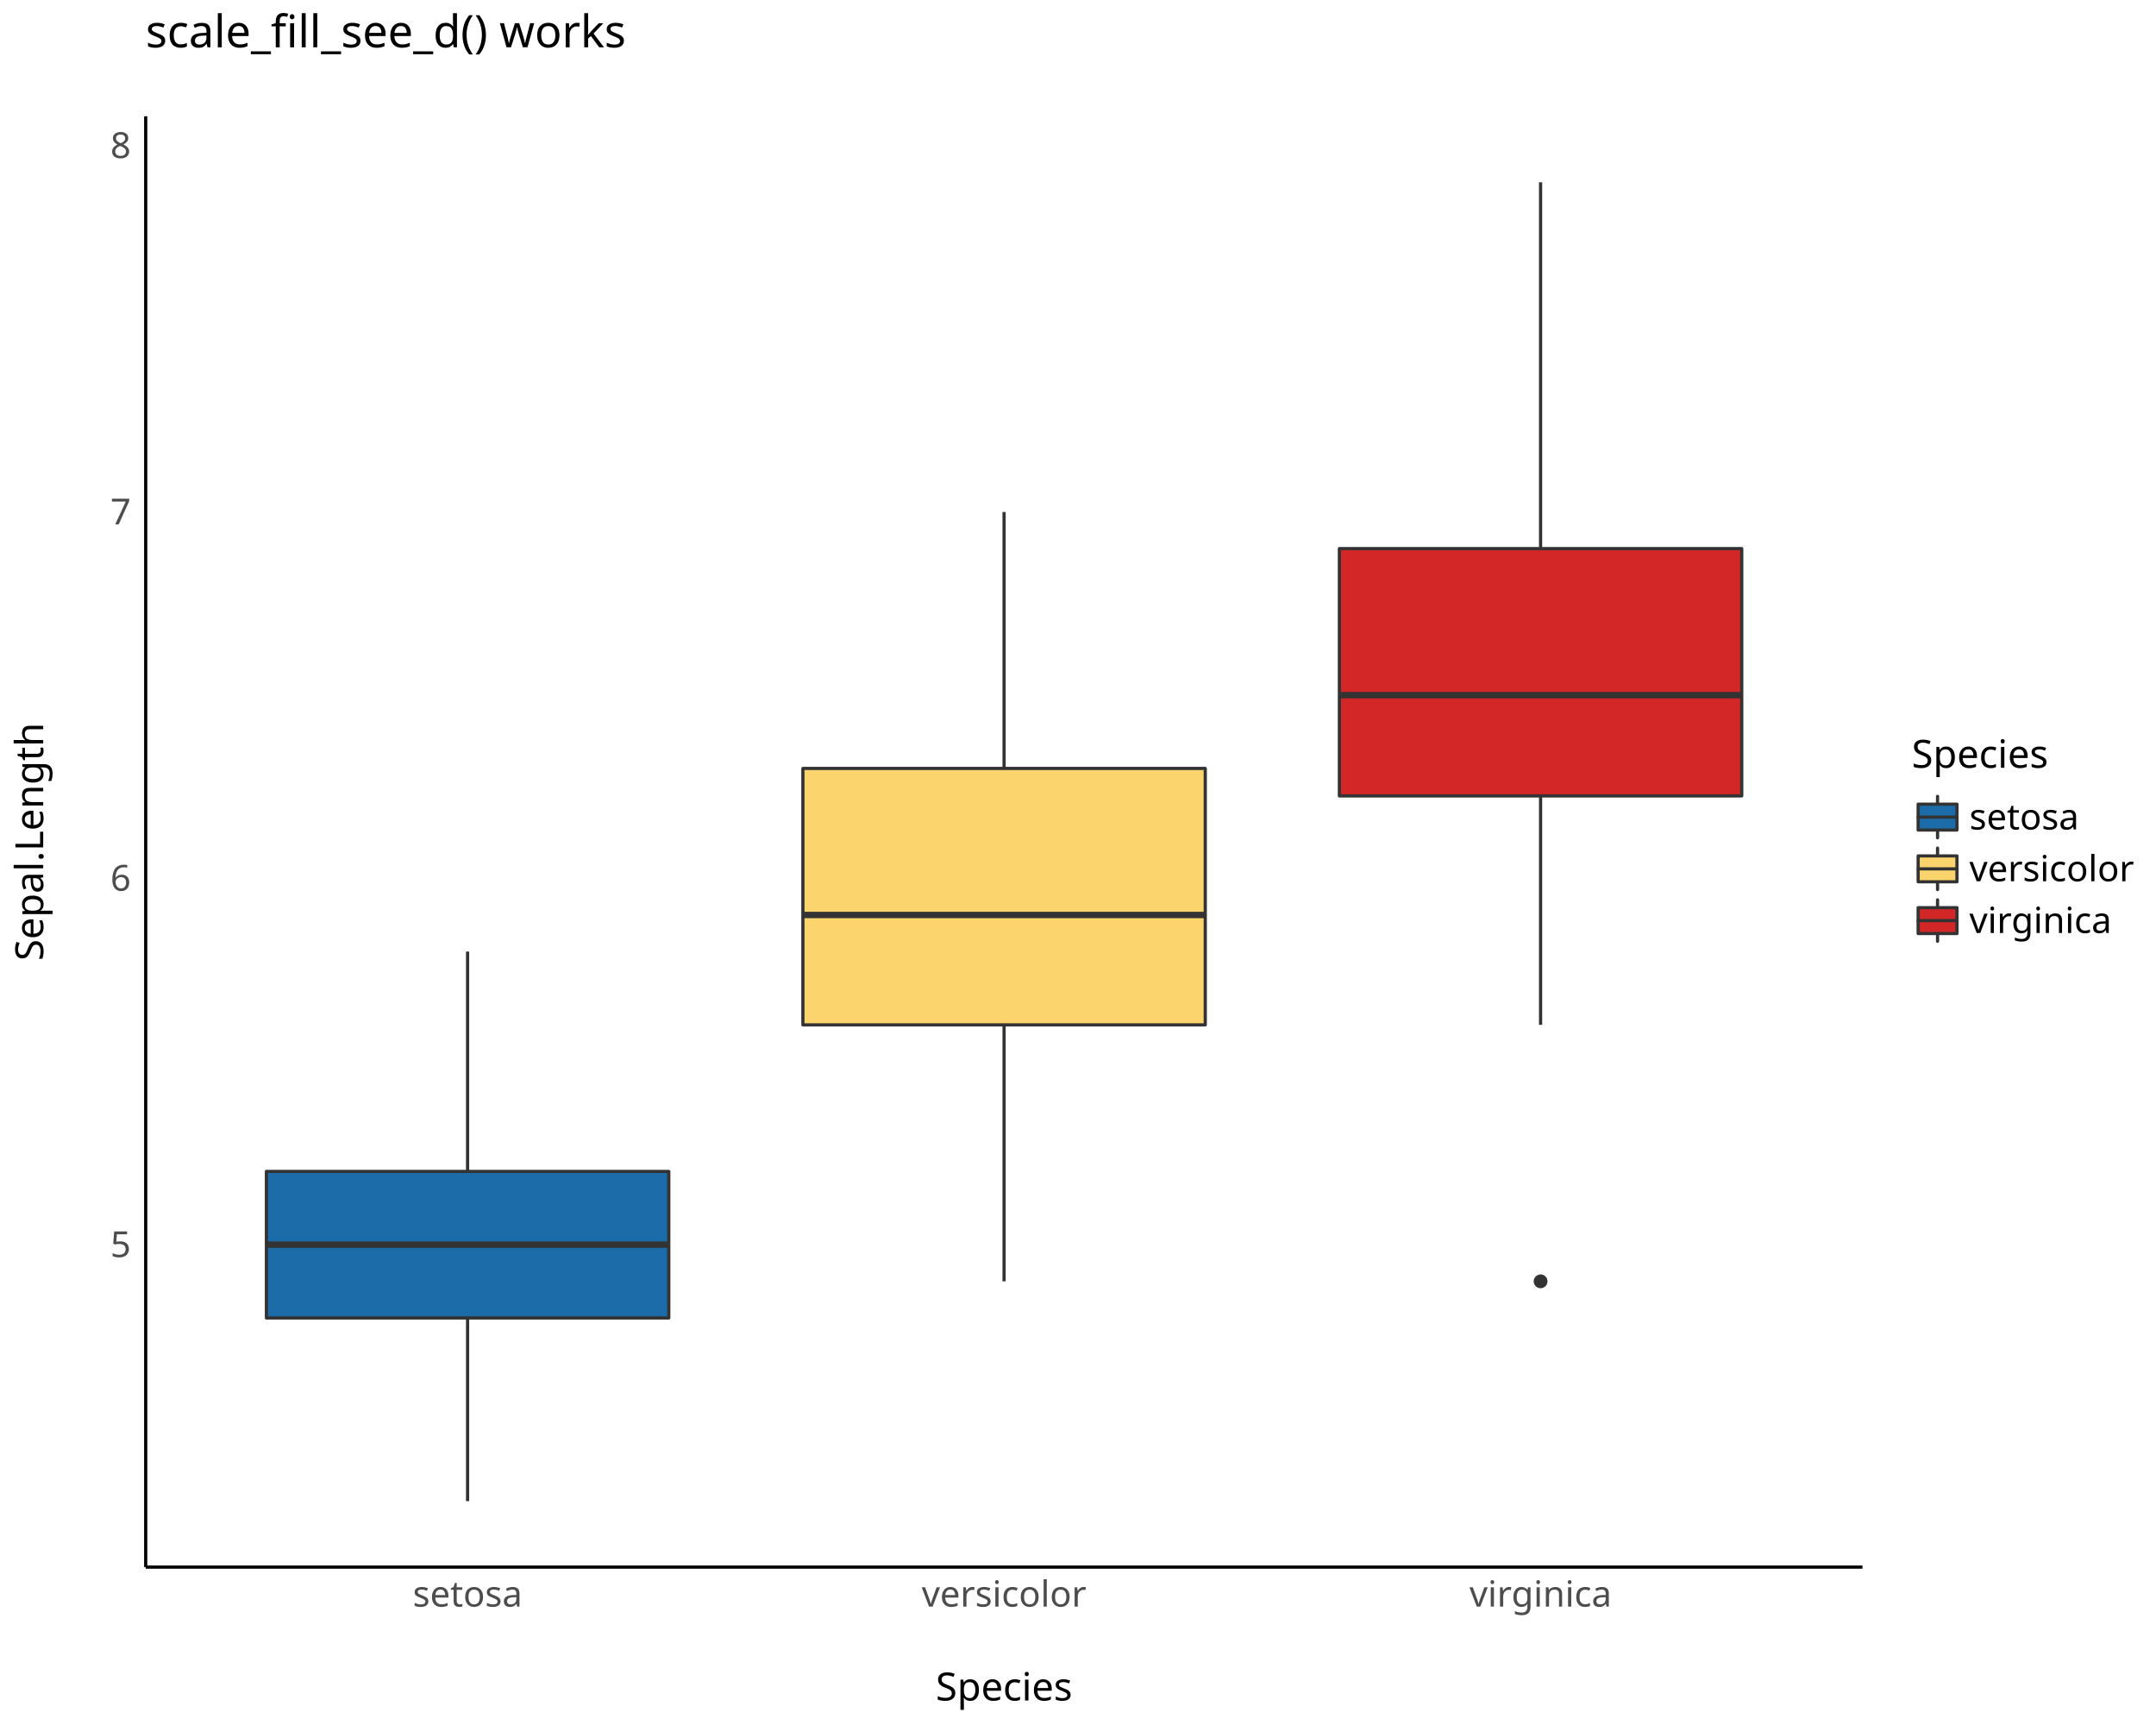
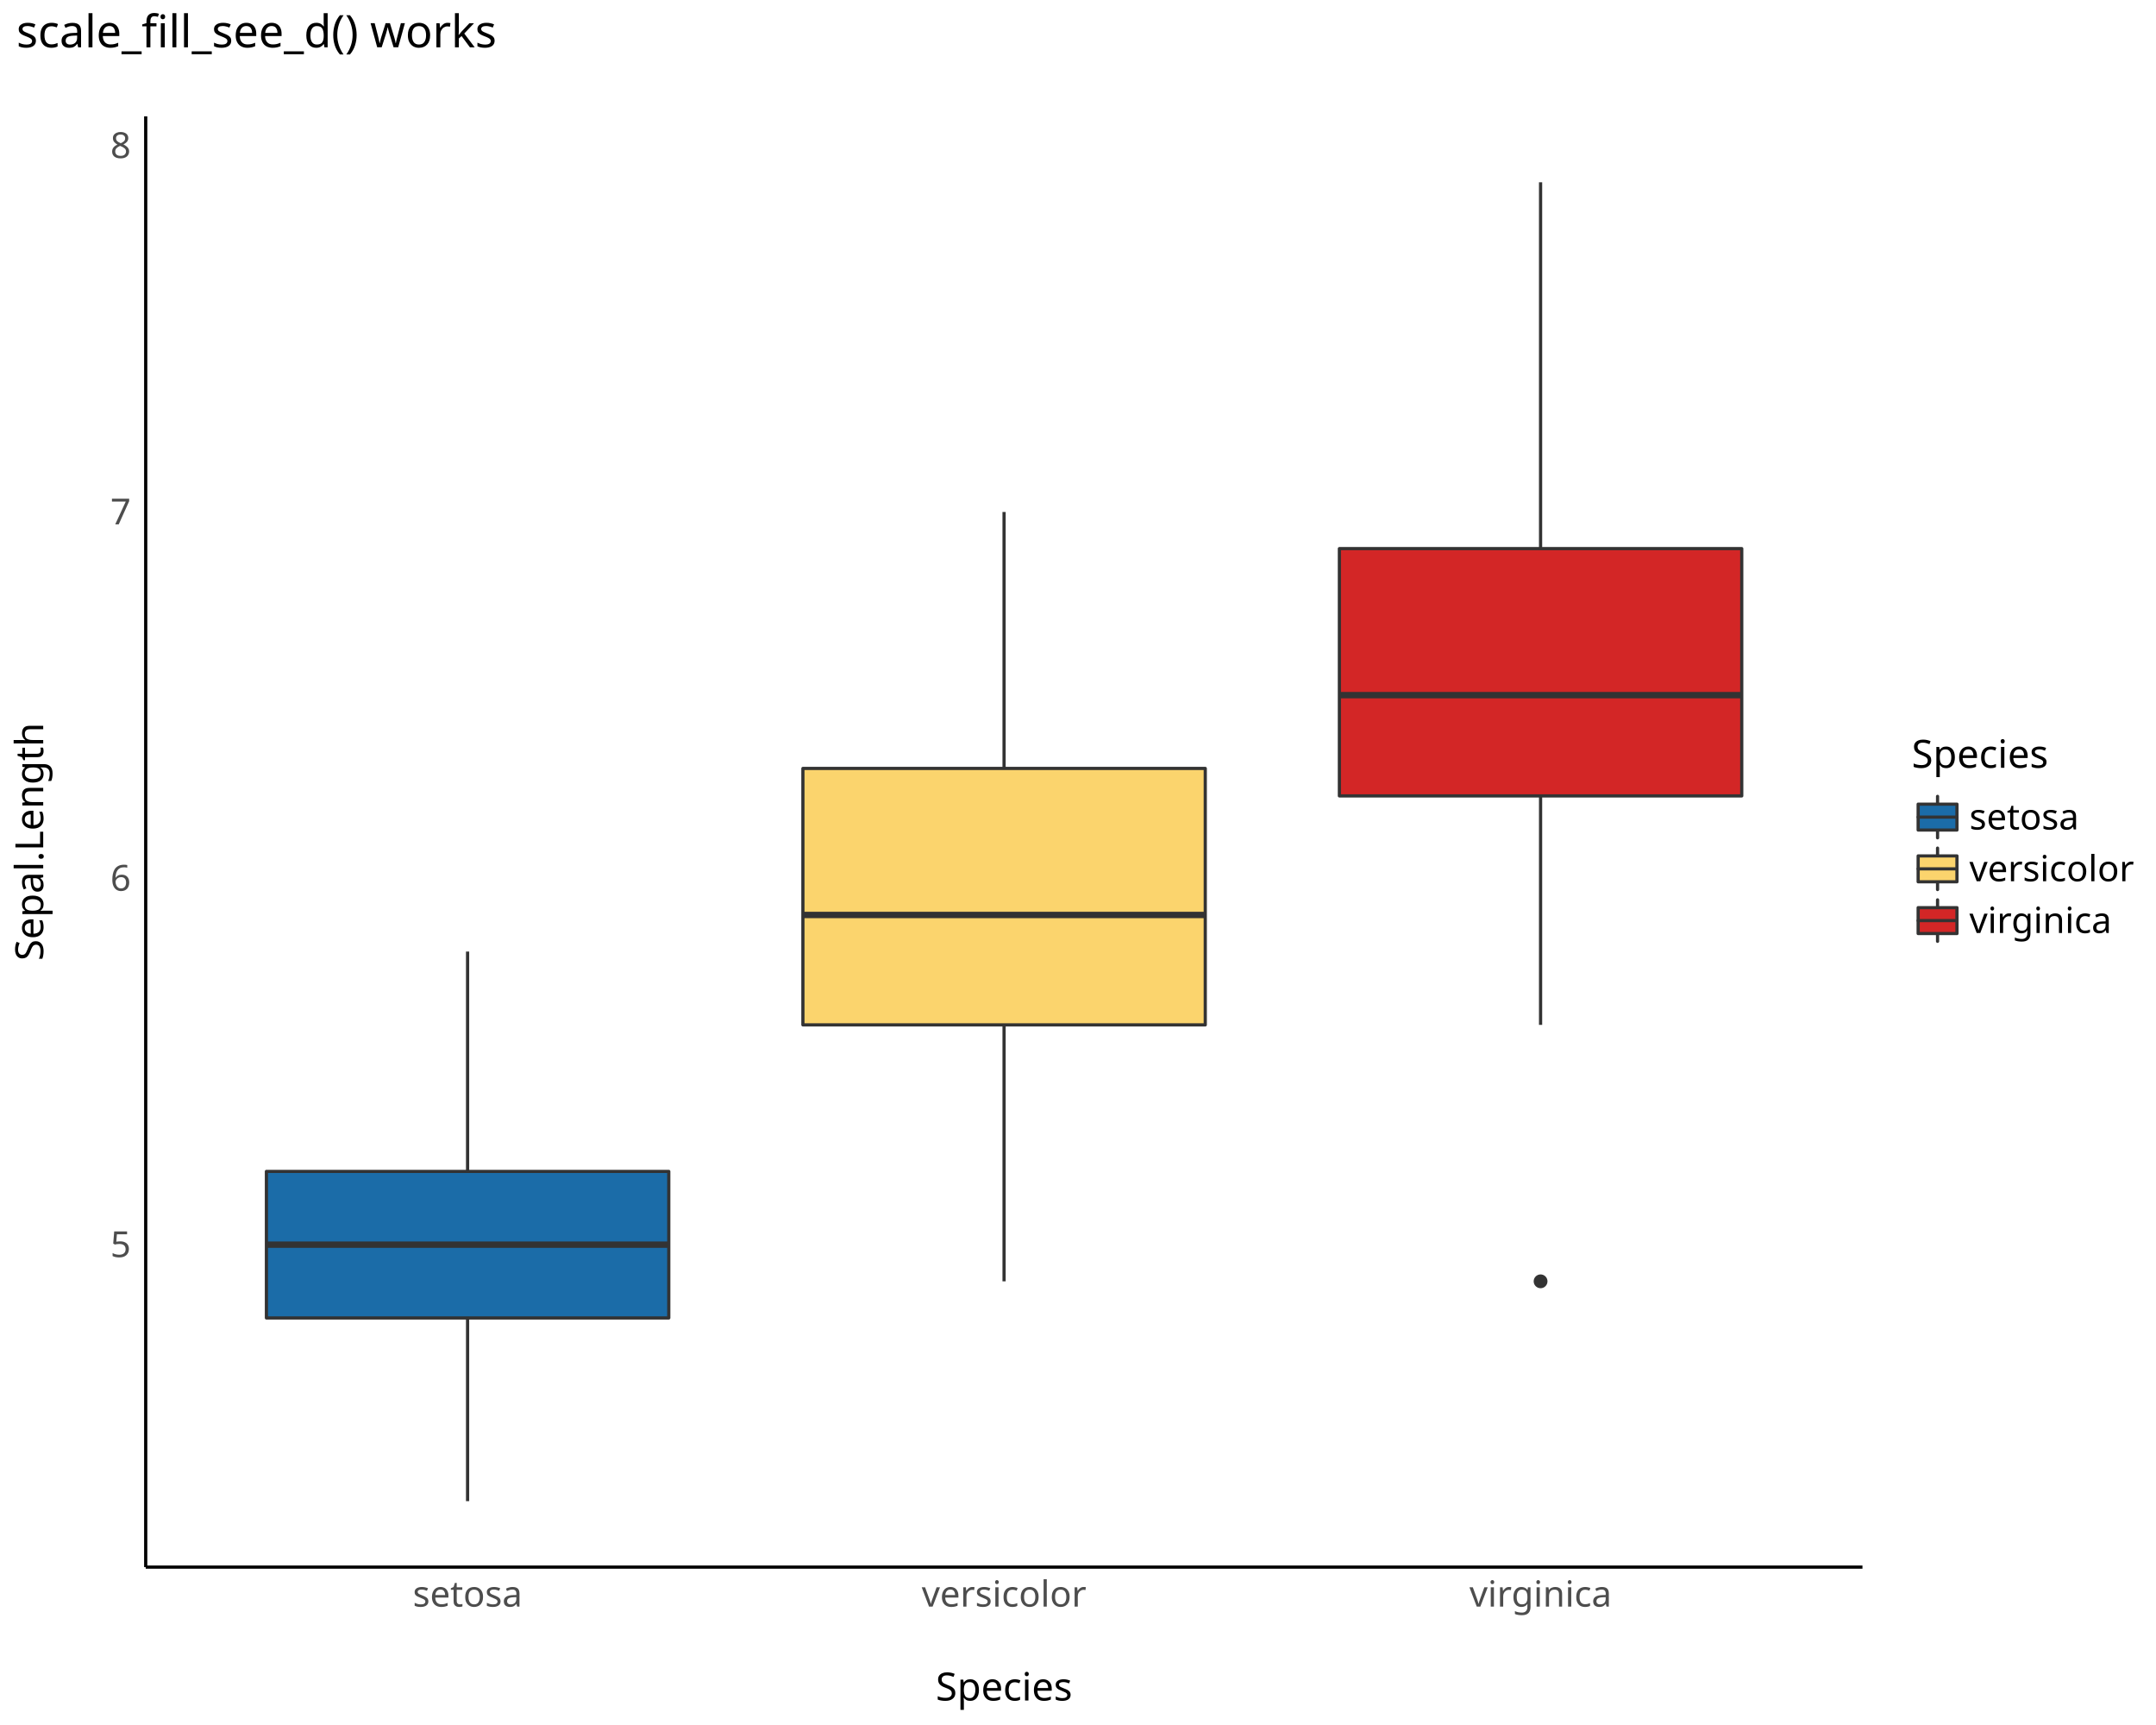
<svg xmlns="http://www.w3.org/2000/svg" class="svglite" data-engine-version="2.0" width="720.00pt" height="576.00pt" viewBox="0 0 720.00 576.00">
  <defs>
    <style type="text/css">
    .svglite line, .svglite polyline, .svglite polygon, .svglite path, .svglite rect, .svglite circle {
      fill: none;
      stroke: #000000;
      stroke-linecap: round;
      stroke-linejoin: round;
      stroke-miterlimit: 10.00;
    }
  </style>
  </defs>
  <rect width="100%" height="100%" style="stroke: none; fill: #FFFFFF;" />
  <defs>
    <clipPath id="cpMC4wMHw3MjAuMDB8MC4wMHw1NzYuMDA=">
      <rect x="0.00" y="0.00" width="720.00" height="576.00" />
    </clipPath>
  </defs>
  <g clip-path="url(#cpMC4wMHw3MjAuMDB8MC4wMHw1NzYuMDA=)">
    <rect x="0.00" y="0.00" width="720.00" height="576.00" style="stroke-width: 1.07; stroke: #FFFFFF; fill: #FFFFFF;" />
  </g>
  <defs>
    <clipPath id="cpNDguNjZ8NjIxLjk3fDM4Ljg0fDUyMy4yNw==">
      <rect x="48.66" y="38.84" width="573.32" height="484.43" />
    </clipPath>
  </defs>
  <g clip-path="url(#cpNDguNjZ8NjIxLjk3fDM4Ljg0fDUyMy4yNw==)">
    <rect x="48.66" y="38.84" width="573.32" height="484.43" style="stroke-width: 1.07; stroke: none; fill: #FFFFFF;" />
    <line x1="156.15" y1="391.15" x2="156.15" y2="317.75" style="stroke-width: 1.07; stroke: #333333; stroke-linecap: butt;" />
    <line x1="156.15" y1="440.08" x2="156.15" y2="501.25" style="stroke-width: 1.07; stroke: #333333; stroke-linecap: butt;" />
    <polygon points="88.97,391.15 88.97,440.08 223.34,440.08 223.34,391.15 88.97,391.15 " style="stroke-width: 1.07; stroke: #333333; fill: #1B6CA8;" />
    <line x1="88.97" y1="415.62" x2="223.34" y2="415.62" style="stroke-width: 2.13; stroke: #333333; stroke-linecap: butt;" />
    <line x1="335.31" y1="256.59" x2="335.31" y2="170.96" style="stroke-width: 1.07; stroke: #333333; stroke-linecap: butt;" />
    <line x1="335.31" y1="342.22" x2="335.31" y2="427.85" style="stroke-width: 1.07; stroke: #333333; stroke-linecap: butt;" />
    <polygon points="268.13,256.59 268.13,342.22 402.50,342.22 402.50,256.59 268.13,256.59 " style="stroke-width: 1.07; stroke: #333333; fill: #FBD46D;" />
    <line x1="268.13" y1="305.52" x2="402.50" y2="305.52" style="stroke-width: 2.13; stroke: #333333; stroke-linecap: butt;" />
    <circle cx="514.48" cy="427.85" r="1.95" style="stroke-width: 0.71; stroke: #333333; fill: #333333;" />
    <line x1="514.48" y1="183.19" x2="514.48" y2="60.86" style="stroke-width: 1.07; stroke: #333333; stroke-linecap: butt;" />
    <line x1="514.48" y1="265.76" x2="514.48" y2="342.22" style="stroke-width: 1.07; stroke: #333333; stroke-linecap: butt;" />
    <polygon points="447.29,183.19 447.29,265.76 581.66,265.76 581.66,183.19 447.29,183.19 " style="stroke-width: 1.07; stroke: #333333; fill: #D32626;" />
    <line x1="447.29" y1="232.12" x2="581.66" y2="232.12" style="stroke-width: 2.13; stroke: #333333; stroke-linecap: butt;" />
  </g>
  <g clip-path="url(#cpMC4wMHw3MjAuMDB8MC4wMHw1NzYuMDA=)">
    <polyline points="48.66,523.27 48.66,38.84 " style="stroke-width: 1.07; stroke-linecap: butt;" />
    <text x="43.72" y="419.75" text-anchor="end" style="font-size: 12.00px; fill: #4D4D4D; font-family: sans;" textLength="6.67px" lengthAdjust="spacingAndGlyphs">5</text>
    <text x="43.72" y="297.42" text-anchor="end" style="font-size: 12.00px; fill: #4D4D4D; font-family: sans;" textLength="6.67px" lengthAdjust="spacingAndGlyphs">6</text>
    <text x="43.72" y="175.09" text-anchor="end" style="font-size: 12.00px; fill: #4D4D4D; font-family: sans;" textLength="6.67px" lengthAdjust="spacingAndGlyphs">7</text>
    <text x="43.72" y="52.76" text-anchor="end" style="font-size: 12.00px; fill: #4D4D4D; font-family: sans;" textLength="6.67px" lengthAdjust="spacingAndGlyphs">8</text>
    <polyline points="48.66,523.27 621.97,523.27 " style="stroke-width: 1.07; stroke-linecap: butt;" />
    <text x="156.15" y="536.46" text-anchor="middle" style="font-size: 12.00px; fill: #4D4D4D; font-family: sans;" textLength="35.37px" lengthAdjust="spacingAndGlyphs">setosa</text>
    <text x="335.31" y="536.46" text-anchor="middle" style="font-size: 12.00px; fill: #4D4D4D; font-family: sans;" textLength="51.36px" lengthAdjust="spacingAndGlyphs">versicolor</text>
    <text x="514.48" y="536.46" text-anchor="middle" style="font-size: 12.00px; fill: #4D4D4D; font-family: sans;" textLength="44.02px" lengthAdjust="spacingAndGlyphs">virginica</text>
    <text x="335.31" y="567.82" text-anchor="middle" style="font-size: 13.00px; font-family: sans;" textLength="46.26px" lengthAdjust="spacingAndGlyphs">Species</text>
    <text transform="translate(14.43,281.06) rotate(-90)" text-anchor="middle" style="font-size: 13.00px; font-family: sans;" textLength="76.63px" lengthAdjust="spacingAndGlyphs">Sepal.Length</text>
    <rect x="632.93" y="240.60" width="81.59" height="80.92" style="stroke-width: 1.07; stroke: none; fill: #FFFFFF;" />
    <text x="638.41" y="256.37" style="font-size: 13.00px; font-family: sans;" textLength="46.26px" lengthAdjust="spacingAndGlyphs">Species</text>
    <polyline points="647.05,279.75 647.05,277.16 " style="stroke-width: 1.07; stroke: #333333;" />
    <polyline points="647.05,268.52 647.05,265.92 " style="stroke-width: 1.07; stroke: #333333;" />
    <rect x="640.57" y="268.52" width="12.96" height="8.64" style="stroke-width: 1.07; stroke: #333333; fill: #1B6CA8;" />
    <polyline points="640.57,272.84 653.53,272.84 " style="stroke-width: 1.07; stroke: #333333;" />
    <polyline points="647.05,297.03 647.05,294.44 " style="stroke-width: 1.07; stroke: #333333;" />
    <polyline points="647.05,285.80 647.05,283.20 " style="stroke-width: 1.07; stroke: #333333;" />
    <rect x="640.57" y="285.80" width="12.96" height="8.64" style="stroke-width: 1.07; stroke: #333333; fill: #FBD46D;" />
    <polyline points="640.57,290.12 653.53,290.12 " style="stroke-width: 1.07; stroke: #333333;" />
    <polyline points="647.05,314.31 647.05,311.72 " style="stroke-width: 1.07; stroke: #333333;" />
    <polyline points="647.05,303.08 647.05,300.48 " style="stroke-width: 1.07; stroke: #333333;" />
    <rect x="640.57" y="303.08" width="12.96" height="8.64" style="stroke-width: 1.07; stroke: #333333; fill: #D32626;" />
    <polyline points="640.57,307.40 653.53,307.40 " style="stroke-width: 1.07; stroke: #333333;" />
    <text x="657.68" y="276.97" style="font-size: 12.00px; font-family: sans;" textLength="35.37px" lengthAdjust="spacingAndGlyphs">setosa</text>
    <text x="657.68" y="294.25" style="font-size: 12.00px; font-family: sans;" textLength="51.36px" lengthAdjust="spacingAndGlyphs">versicolor</text>
    <text x="657.68" y="311.53" style="font-size: 12.00px; font-family: sans;" textLength="44.02px" lengthAdjust="spacingAndGlyphs">virginica</text>
-     <text x="48.66" y="15.80" style="font-size: 15.00px; font-family: sans;" textLength="160.09px" lengthAdjust="spacingAndGlyphs">scale_fill_see_d() works</text>
+     <text x="5.48" y="15.80" style="font-size: 15.00px; font-family: sans;" textLength="160.09px" lengthAdjust="spacingAndGlyphs">scale_fill_see_d() works</text>
  </g>
</svg>
